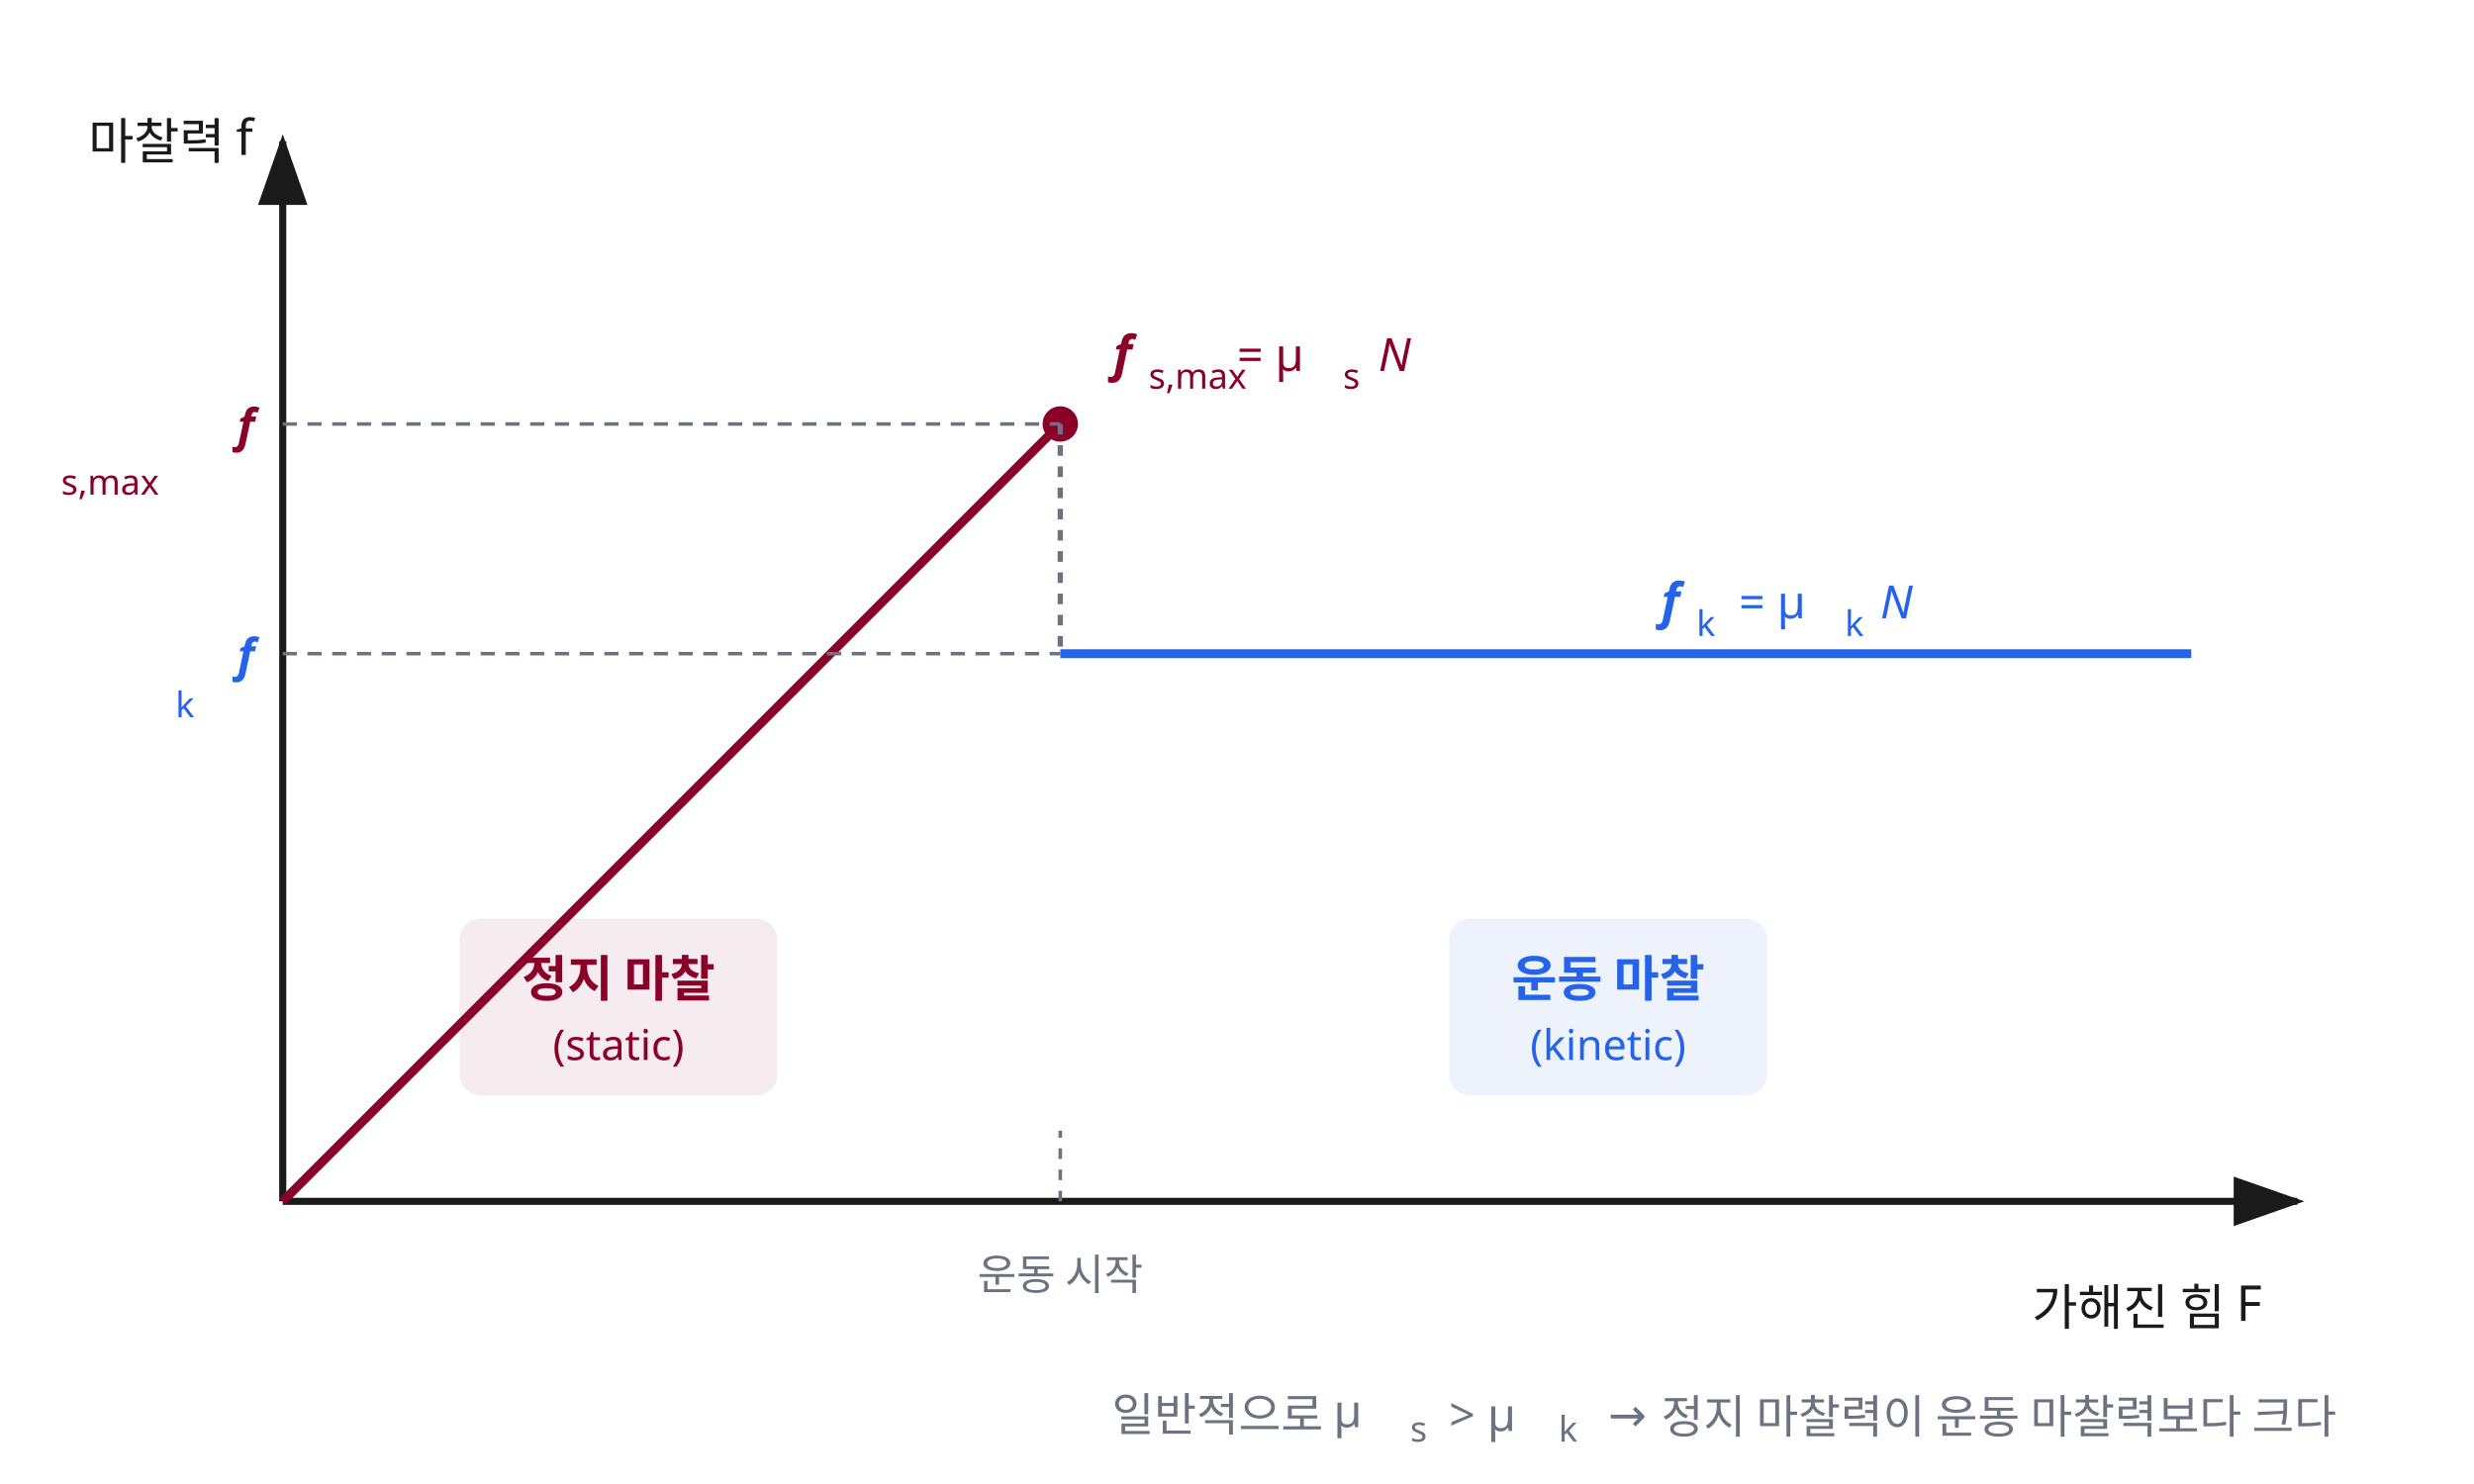
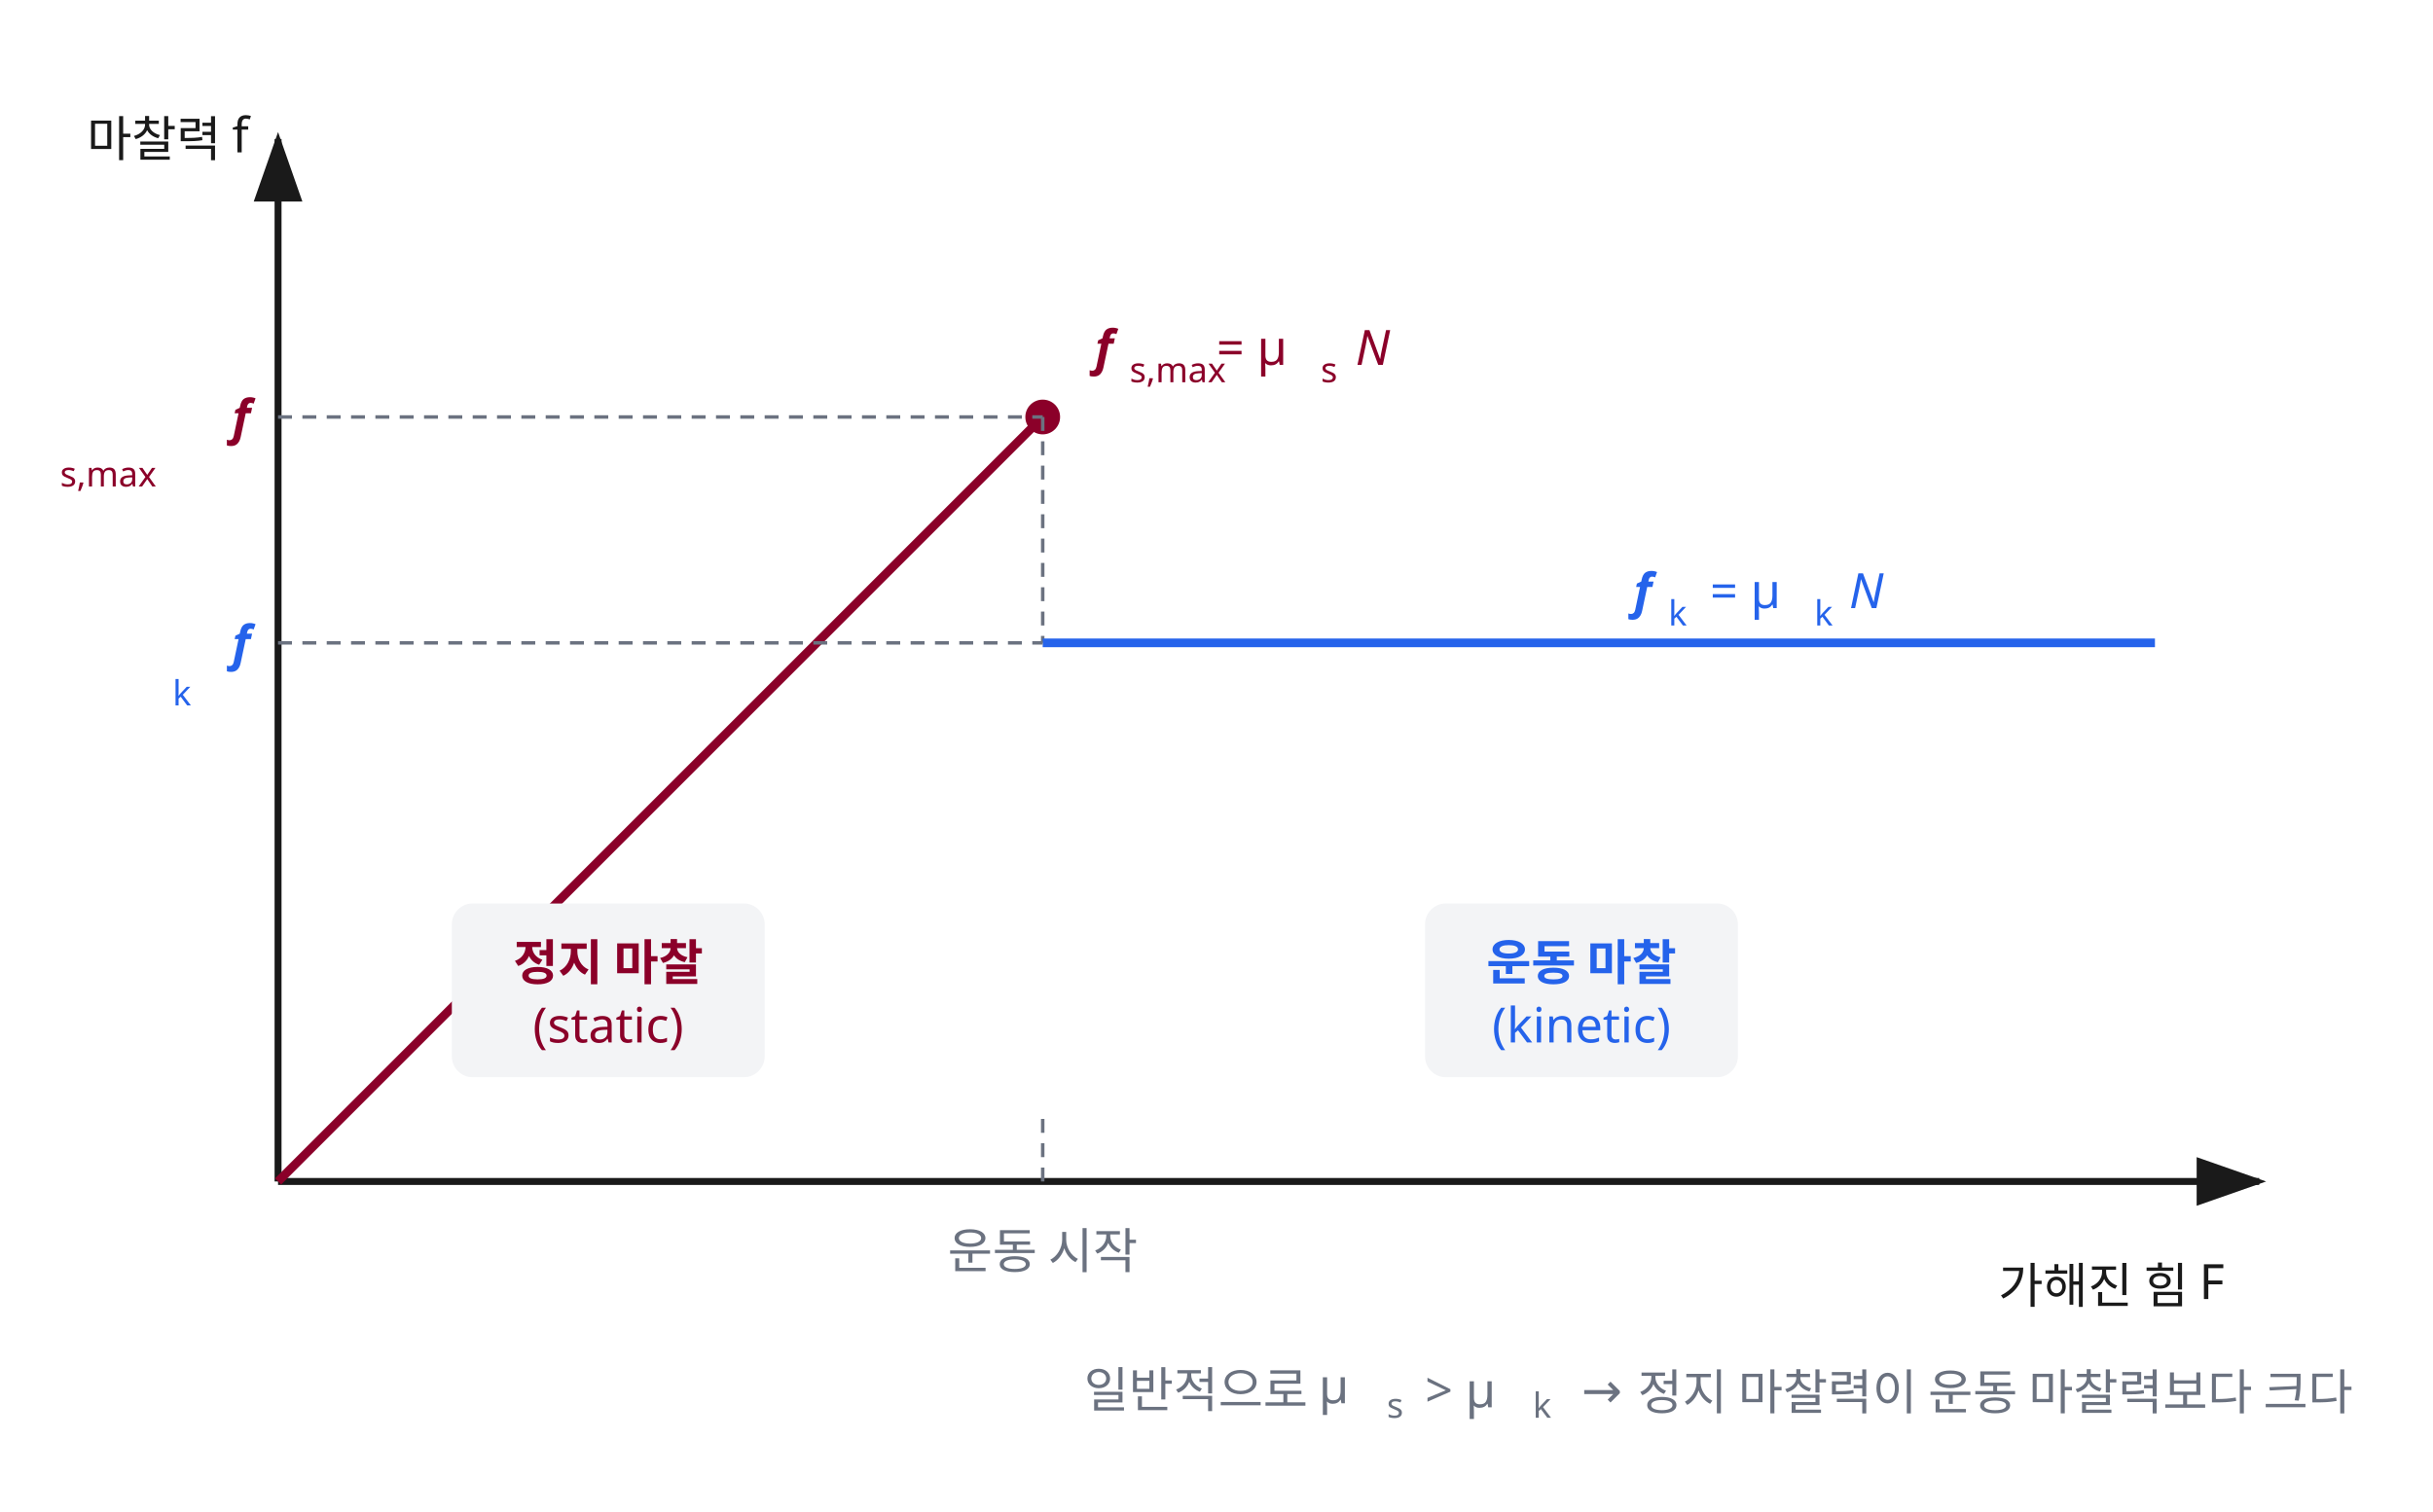
- <svg xmlns="http://www.w3.org/2000/svg" viewBox="0 0 700 420" font-family="sans-serif">
+ <svg xmlns="http://www.w3.org/2000/svg" viewBox="0 0 700 435" font-family="sans-serif">
  <defs>
    <marker id="ar-axis" markerWidth="10" markerHeight="7" refX="9" refY="3.5" orient="auto">
      <polygon points="0 0, 10 3.5, 0 7" fill="#1a1a1a" />
    </marker>
  </defs>
  <line x1="80" y1="340" x2="650" y2="340" stroke="#1a1a1a" stroke-width="2" marker-end="url(#ar-axis)" />
  <line x1="80" y1="340" x2="80" y2="40" stroke="#1a1a1a" stroke-width="2" marker-end="url(#ar-axis)" />
  <text x="640" y="375" font-size="14" fill="#1a1a1a" text-anchor="end">가해진 힘 F</text>
  <text x="25" y="45" font-size="14" fill="#1a1a1a" text-anchor="start">마찰력 f</text>
  <line x1="80" y1="340" x2="300" y2="120" stroke="#8B0029" stroke-width="2.5" />
  <circle cx="300" cy="120" r="5" fill="#8B0029" />
  <line x1="80" y1="120" x2="300" y2="120" stroke="#6B7280" stroke-width="1" stroke-dasharray="4 3" />
-   <text x="72" y="125" font-size="13" fill="#8B0029" text-anchor="end" font-weight="bold" font-style="italic">f</text>
+   <text x="72" y="125" font-size="14" fill="#8B0029" text-anchor="end" font-weight="bold" font-style="italic">f</text>
  <text x="45" y="140" font-size="10" fill="#8B0029" text-anchor="end">s,max</text>
  <text x="315" y="105" font-size="14" fill="#8B0029" font-weight="bold" font-style="italic">f</text>
  <text x="325" y="110" font-size="10" fill="#8B0029">s,max</text>
-   <text x="350" y="105" font-size="13" fill="#8B0029">= μ</text>
+   <text x="350" y="105" font-size="14" fill="#8B0029">= μ</text>
  <text x="380" y="110" font-size="10" fill="#8B0029">s</text>
-   <text x="390" y="105" font-size="13" fill="#8B0029" font-style="italic">N</text>
-   <line x1="300" y1="120" x2="300" y2="185" stroke="#6B7280" stroke-width="1.5" stroke-dasharray="3 3" />
+   <text x="390" y="105" font-size="14" fill="#8B0029" font-style="italic">N</text>
+   <line x1="300" y1="120" x2="300" y2="185" stroke="#6B7280" stroke-width="1" stroke-dasharray="4 3" />
  <line x1="300" y1="185" x2="620" y2="185" stroke="#2563EB" stroke-width="2.5" />
  <line x1="80" y1="185" x2="300" y2="185" stroke="#6B7280" stroke-width="1" stroke-dasharray="4 3" />
-   <text x="72" y="190" font-size="13" fill="#2563EB" text-anchor="end" font-weight="bold" font-style="italic">f</text>
+   <text x="72" y="190" font-size="14" fill="#2563EB" text-anchor="end" font-weight="bold" font-style="italic">f</text>
  <text x="55" y="203" font-size="10" fill="#2563EB" text-anchor="end">k</text>
  <text x="470" y="175" font-size="14" fill="#2563EB" font-weight="bold" font-style="italic">f</text>
  <text x="480" y="180" font-size="10" fill="#2563EB">k</text>
-   <text x="492" y="175" font-size="13" fill="#2563EB">= μ</text>
+   <text x="492" y="175" font-size="14" fill="#2563EB">= μ</text>
  <text x="522" y="180" font-size="10" fill="#2563EB">k</text>
-   <text x="532" y="175" font-size="13" fill="#2563EB" font-style="italic">N</text>
-   <rect x="130" y="260" width="90" height="50" fill="rgba(139,0,41,0.08)" rx="6" />
+   <text x="532" y="175" font-size="14" fill="#2563EB" font-style="italic">N</text>
+   <rect x="130" y="260" width="90" height="50" fill="#F3F4F6" rx="6" />
  <text x="175" y="282" font-size="14" fill="#8B0029" text-anchor="middle" font-weight="bold">정지 마찰</text>
-   <text x="175" y="300" font-size="12" fill="#8B0029" text-anchor="middle">(static)</text>
-   <rect x="410" y="260" width="90" height="50" fill="rgba(37,99,235,0.08)" rx="6" />
+   <text x="175" y="300" font-size="14" fill="#8B0029" text-anchor="middle">(static)</text>
+   <rect x="410" y="260" width="90" height="50" fill="#F3F4F6" rx="6" />
  <text x="455" y="282" font-size="14" fill="#2563EB" text-anchor="middle" font-weight="bold">운동 마찰</text>
-   <text x="455" y="300" font-size="12" fill="#2563EB" text-anchor="middle">(kinetic)</text>
-   <line x1="300" y1="340" x2="300" y2="320" stroke="#6B7280" stroke-width="1" stroke-dasharray="3 3" />
-   <text x="300" y="365" font-size="12" fill="#6B7280" text-anchor="middle">운동 시작</text>
-   <text x="350" y="405" font-size="13" fill="#6B7280" text-anchor="middle">일반적으로 μ</text>
+   <text x="455" y="300" font-size="14" fill="#2563EB" text-anchor="middle">(kinetic)</text>
+   <line x1="300" y1="340" x2="300" y2="320" stroke="#6B7280" stroke-width="1" stroke-dasharray="4 3" />
+   <text x="300" y="365" font-size="14" fill="#6B7280" text-anchor="middle">운동 시작</text>
+   <text x="350" y="405" font-size="14" fill="#6B7280" text-anchor="middle">일반적으로 μ</text>
  <text x="399" y="408" font-size="10" fill="#6B7280">s</text>
-   <text x="410" y="405" font-size="13" fill="#6B7280"> &gt; μ</text>
+   <text x="410" y="405" font-size="14" fill="#6B7280"> &gt; μ</text>
  <text x="441" y="408" font-size="10" fill="#6B7280">k</text>
-   <text x="455" y="405" font-size="13" fill="#6B7280"> → 정지 마찰력이 운동 마찰력보다 크다</text>
+   <text x="455" y="405" font-size="14" fill="#6B7280"> → 정지 마찰력이 운동 마찰력보다 크다</text>
</svg>
